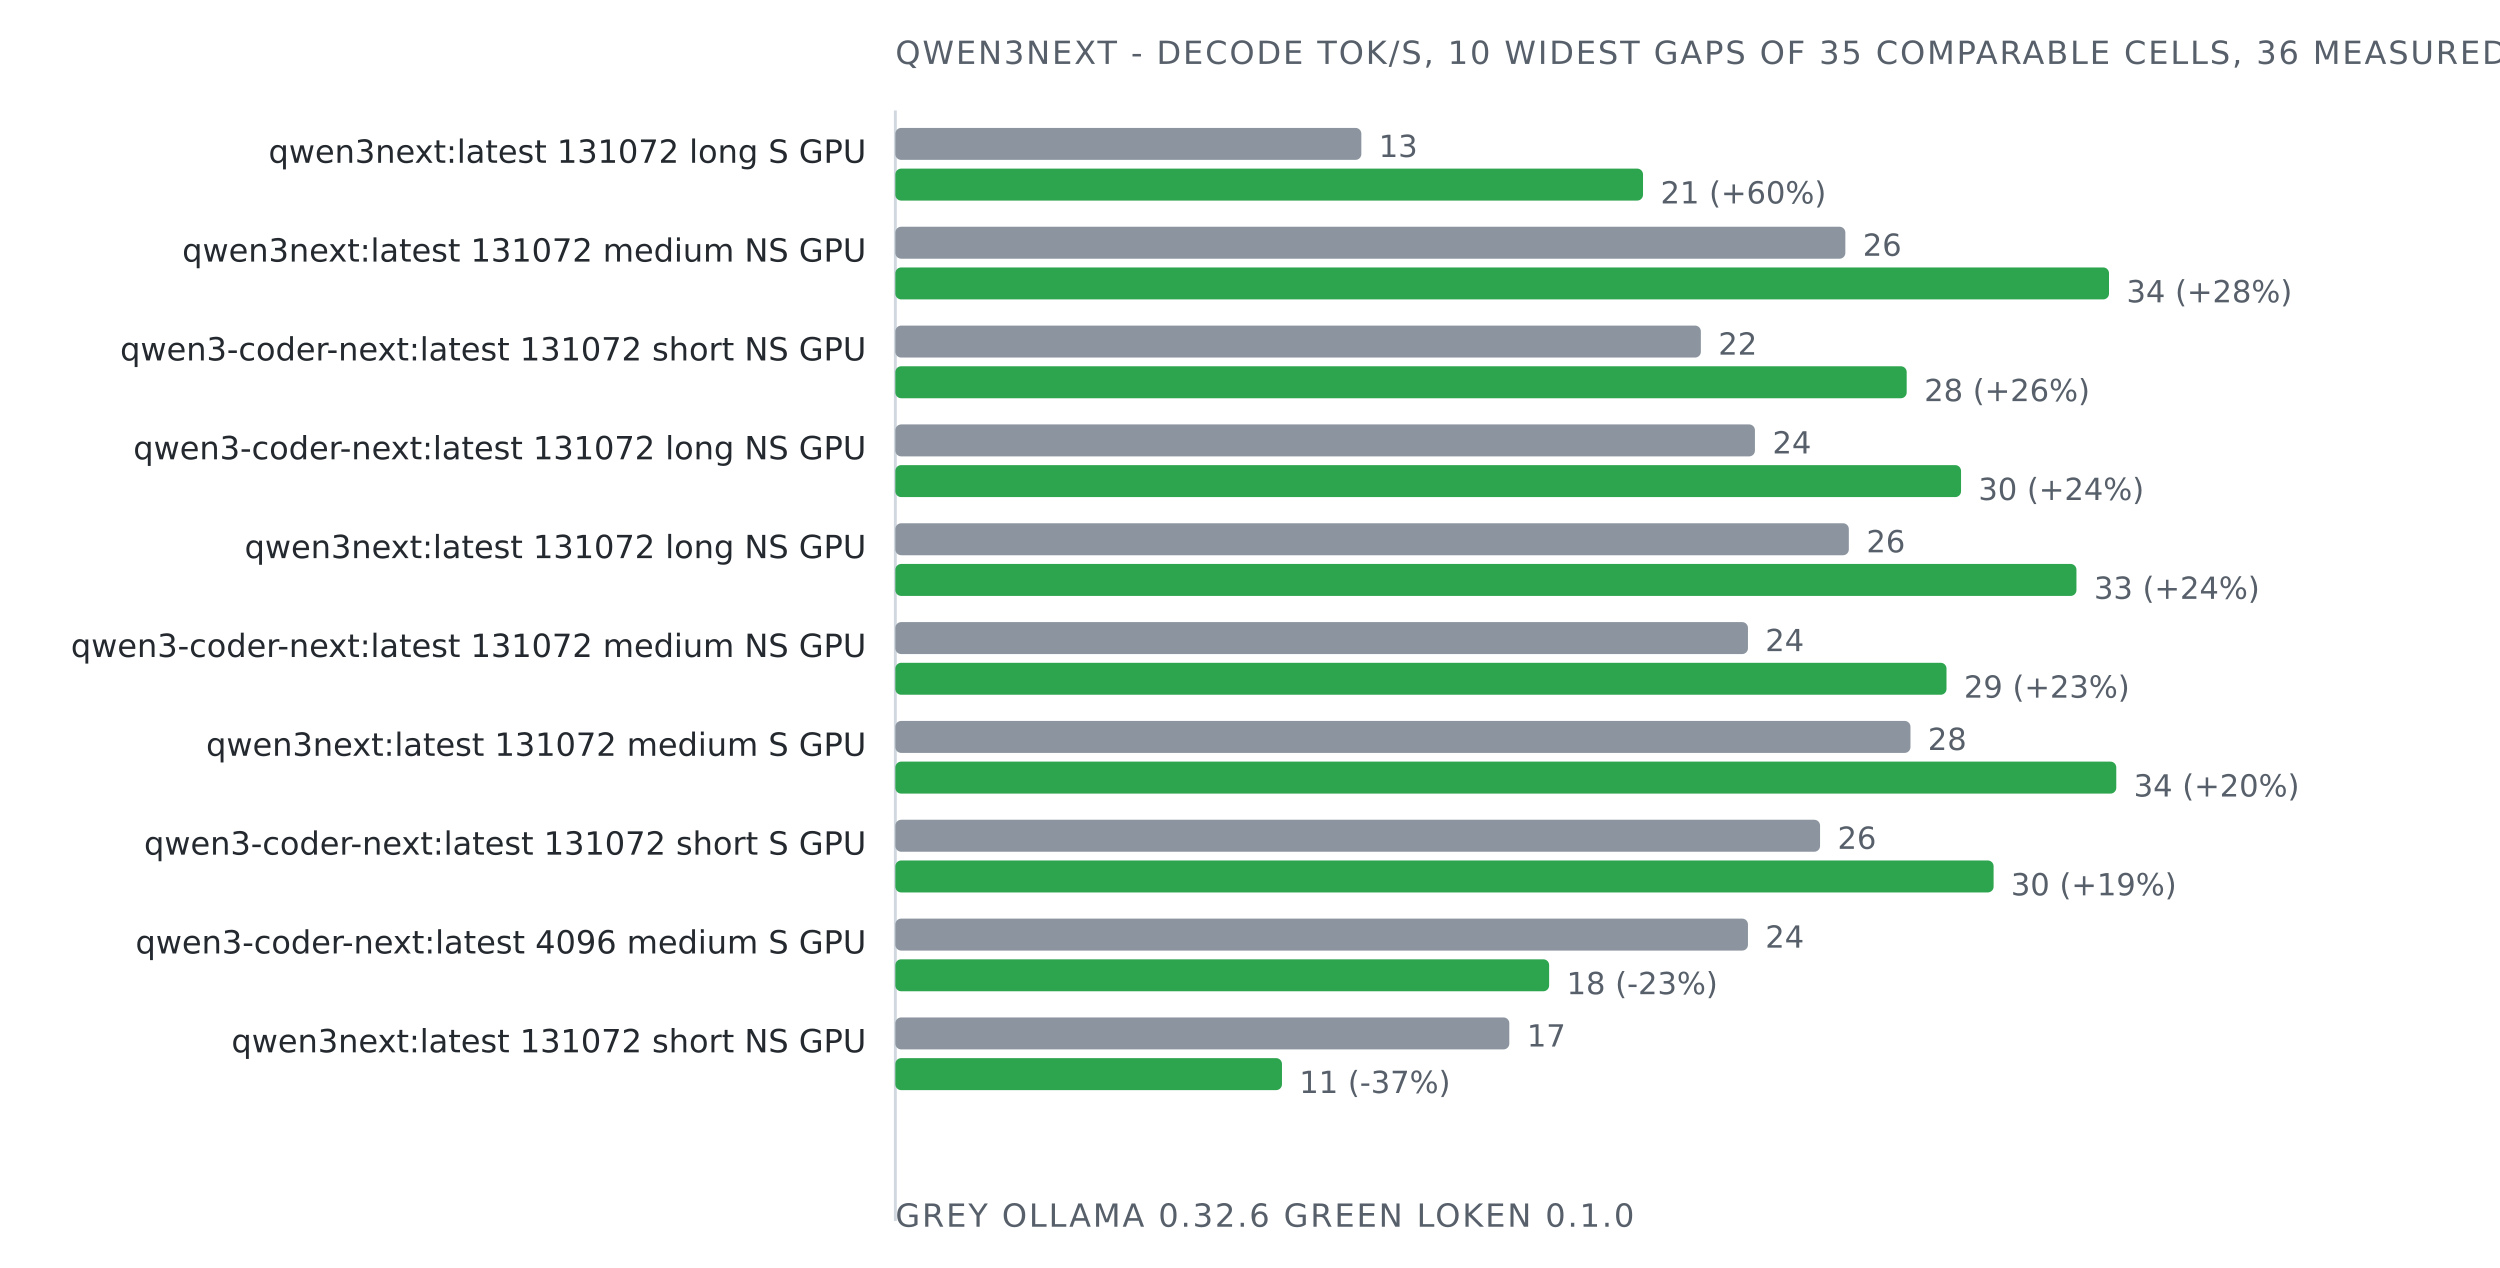
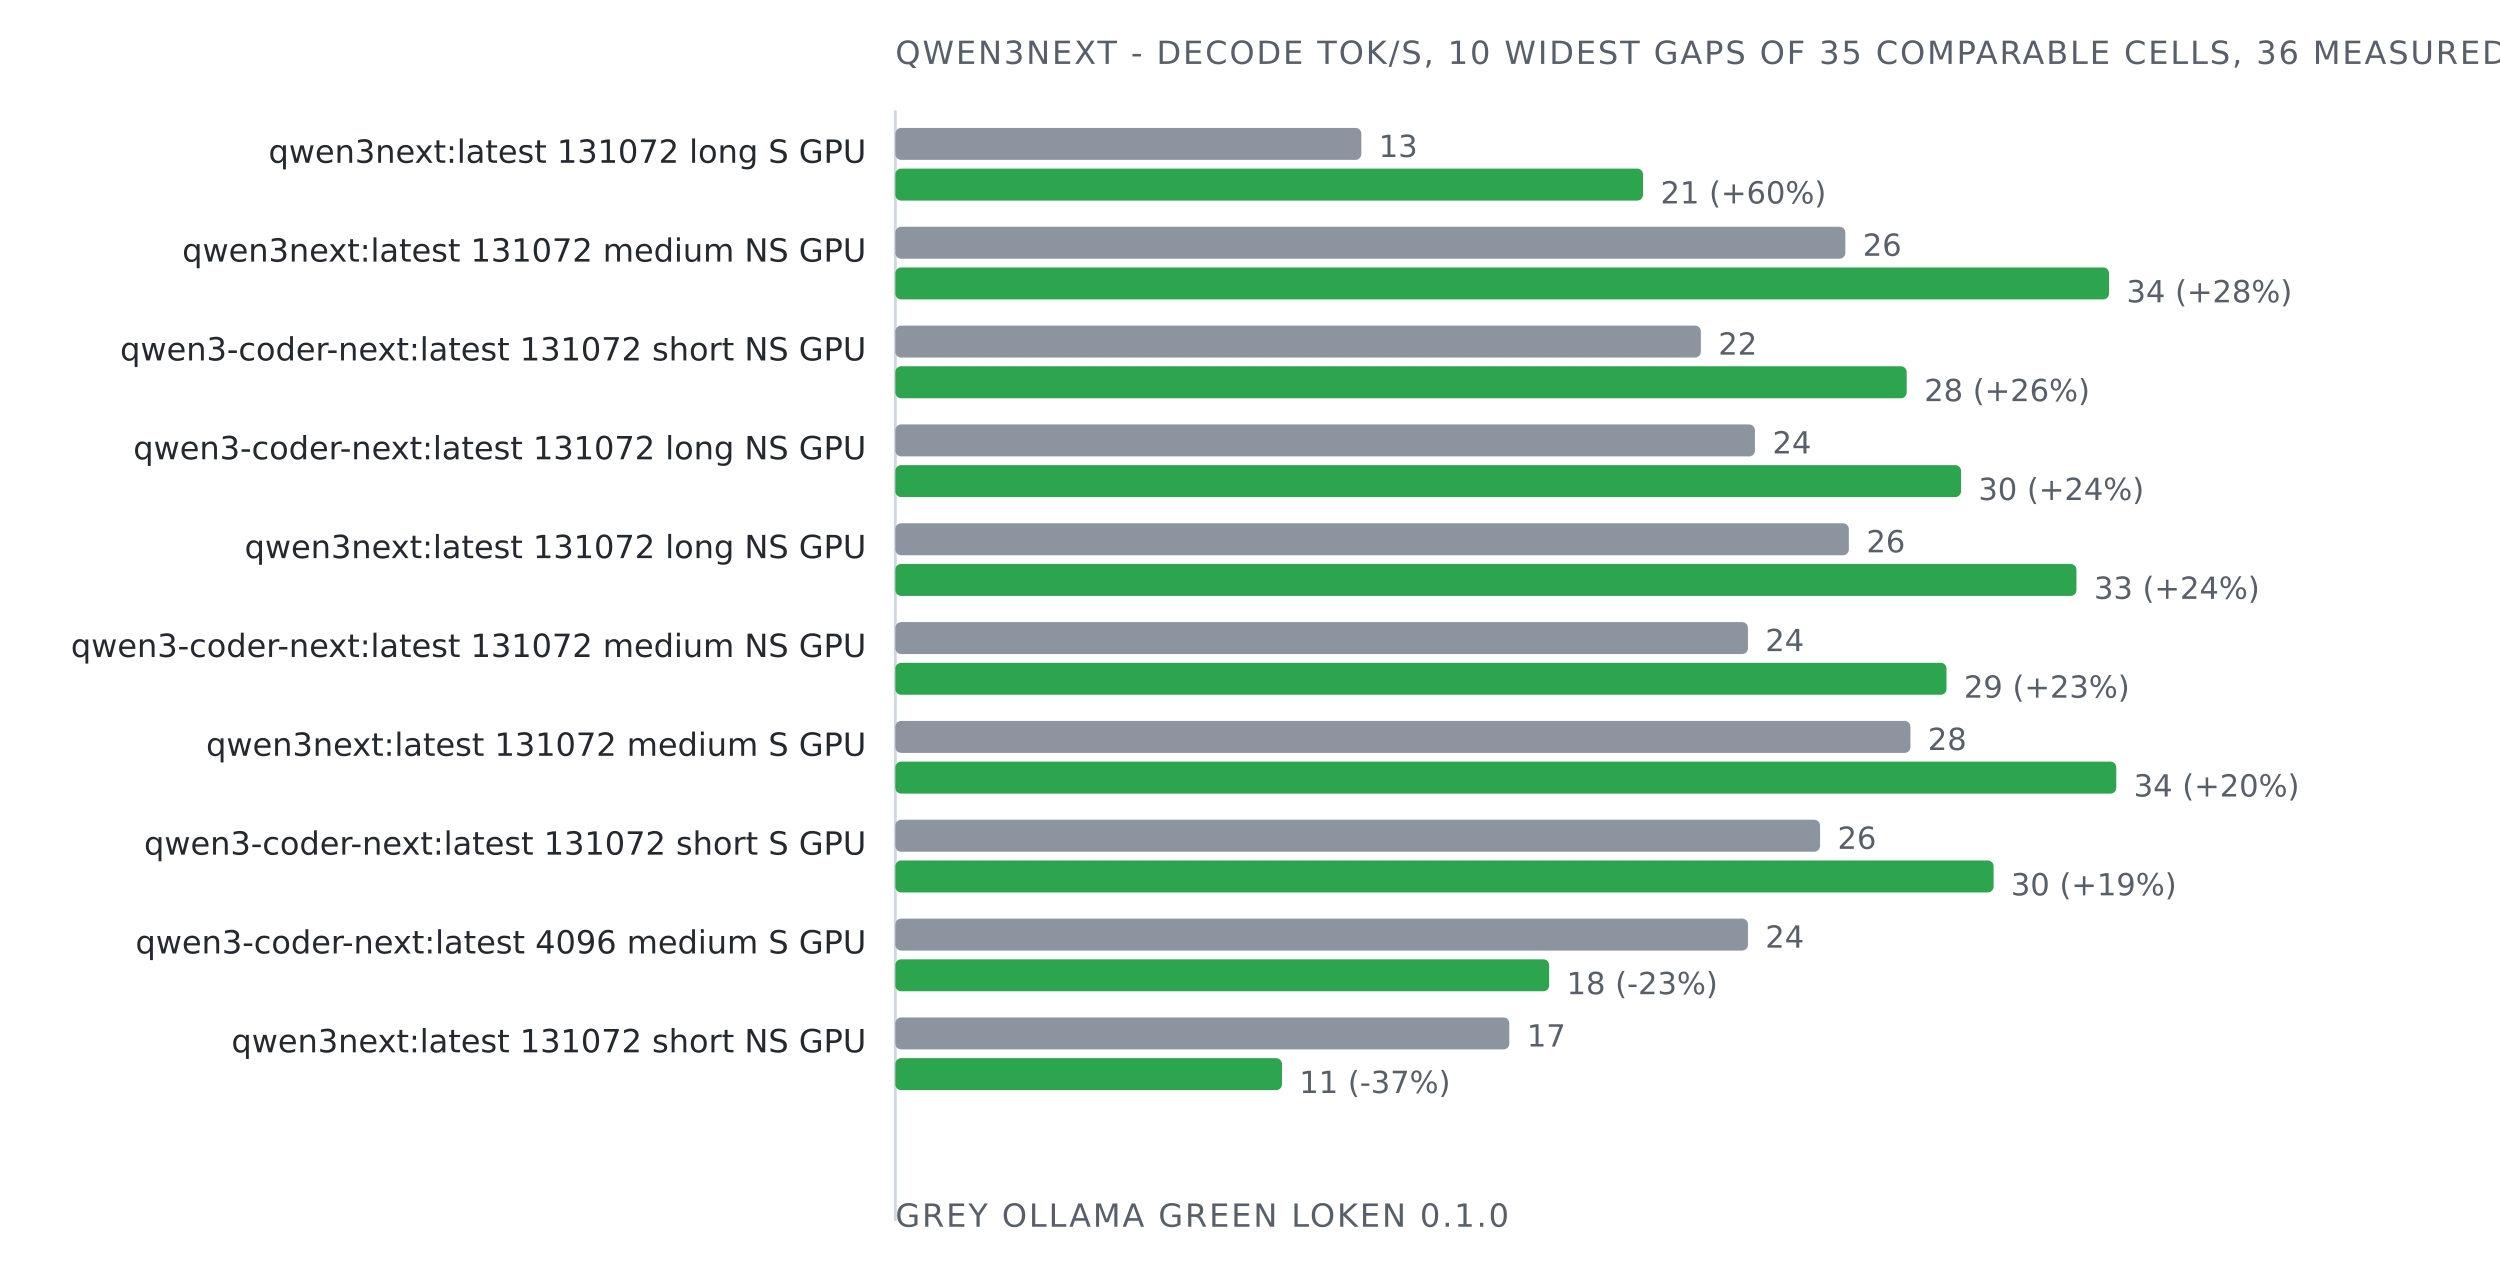
<svg xmlns="http://www.w3.org/2000/svg" width="860" height="436" viewBox="0 0 860 436" font-family="DejaVu Sans, Liberation Sans, Helvetica, Arial, sans-serif">
  <style>.t{fill:#57606a;font-size:10.5px}.m{fill:#24292f;font-size:11px}.h{fill:#57606a;font-size:11px;letter-spacing:.06em}.o{fill:#8c959f}.l{fill:#2da44e}.ax{stroke:#d0d7de;stroke-width:1}@media (prefers-color-scheme:dark){.t,.h{fill:#8b949e}.m{fill:#e6edf3}.o{fill:#6e7681}.l{fill:#3fb950}.ax{stroke:#30363d}}</style>
  <text class="h" x="308" y="22">QWEN3NEXT - DECODE TOK/S, 10 WIDEST GAPS OF 35 COMPARABLE CELLS, 36 MEASURED</text>
  <line class="ax" x1="308" y1="38" x2="308" y2="420" />
  <text class="m" x="298" y="56" text-anchor="end">qwen3next:latest 131072 long S GPU</text>
  <rect class="o" x="308" y="44" width="160.3" height="11" rx="2" />
  <rect class="l" x="308" y="58" width="257.2" height="11" rx="2" />
  <text class="t" x="474.296" y="54">13</text>
  <text class="t" x="571.219" y="70">21  (+60%)</text>
  <text class="m" x="298" y="90" text-anchor="end">qwen3next:latest 131072 medium NS GPU</text>
  <rect class="o" x="308" y="78" width="326.8" height="11" rx="2" />
  <rect class="l" x="308" y="92" width="417.5" height="11" rx="2" />
  <text class="t" x="640.805" y="88">26</text>
  <text class="t" x="731.515" y="104">34  (+28%)</text>
  <text class="m" x="298" y="124" text-anchor="end">qwen3-coder-next:latest 131072 short NS GPU</text>
  <rect class="o" x="308" y="112" width="277.1" height="11" rx="2" />
  <rect class="l" x="308" y="126" width="347.9" height="11" rx="2" />
  <text class="t" x="591.101" y="122">22</text>
  <text class="t" x="661.929" y="138">28  (+26%)</text>
  <text class="m" x="298" y="158" text-anchor="end">qwen3-coder-next:latest 131072 long NS GPU</text>
  <rect class="o" x="308" y="146" width="295.7" height="11" rx="2" />
  <rect class="l" x="308" y="160" width="366.6" height="11" rx="2" />
  <text class="t" x="609.74" y="156">24</text>
  <text class="t" x="680.568" y="172">30  (+24%)</text>
  <text class="m" x="298" y="192" text-anchor="end">qwen3next:latest 131072 long NS GPU</text>
  <rect class="o" x="308" y="180" width="328.0" height="11" rx="2" />
  <rect class="l" x="308" y="194" width="406.3" height="11" rx="2" />
  <text class="t" x="642.047" y="190">26</text>
  <text class="t" x="720.331" y="206">33  (+24%)</text>
  <text class="m" x="298" y="226" text-anchor="end">qwen3-coder-next:latest 131072 medium NS GPU</text>
  <rect class="o" x="308" y="214" width="293.3" height="11" rx="2" />
  <rect class="l" x="308" y="228" width="361.6" height="11" rx="2" />
  <text class="t" x="607.254" y="224">24</text>
  <text class="t" x="675.598" y="240">29  (+23%)</text>
  <text class="m" x="298" y="260" text-anchor="end">qwen3next:latest 131072 medium S GPU</text>
  <rect class="o" x="308" y="248" width="349.2" height="11" rx="2" />
  <rect class="l" x="308" y="262" width="420.0" height="11" rx="2" />
  <text class="t" x="663.172" y="258">28</text>
  <text class="t" x="734.0" y="274">34  (+20%)</text>
  <text class="m" x="298" y="294" text-anchor="end">qwen3-coder-next:latest 131072 short S GPU</text>
  <rect class="o" x="308" y="282" width="318.1" height="11" rx="2" />
  <rect class="l" x="308" y="296" width="377.8" height="11" rx="2" />
  <text class="t" x="632.107" y="292">26</text>
  <text class="t" x="691.751" y="308">30  (+19%)</text>
  <text class="m" x="298" y="328" text-anchor="end">qwen3-coder-next:latest 4096 medium S GPU</text>
  <rect class="o" x="308" y="316" width="293.3" height="11" rx="2" />
  <rect class="l" x="308" y="330" width="224.9" height="11" rx="2" />
  <text class="t" x="607.254" y="326">24</text>
  <text class="t" x="538.911" y="342">18  (-23%)</text>
  <text class="m" x="298" y="362" text-anchor="end">qwen3next:latest 131072 short NS GPU</text>
  <rect class="o" x="308" y="350" width="211.2" height="11" rx="2" />
  <rect class="l" x="308" y="364" width="133.0" height="11" rx="2" />
  <text class="t" x="525.243" y="360">17</text>
  <text class="t" x="446.959" y="376">11  (-37%)</text>
-   <text class="h" x="308" y="422">GREY OLLAMA 0.32.6   GREEN LOKEN 0.1.0</text>
+   <text class="h" x="308" y="422">GREY OLLAMA   GREEN LOKEN 0.1.0</text>
</svg>
